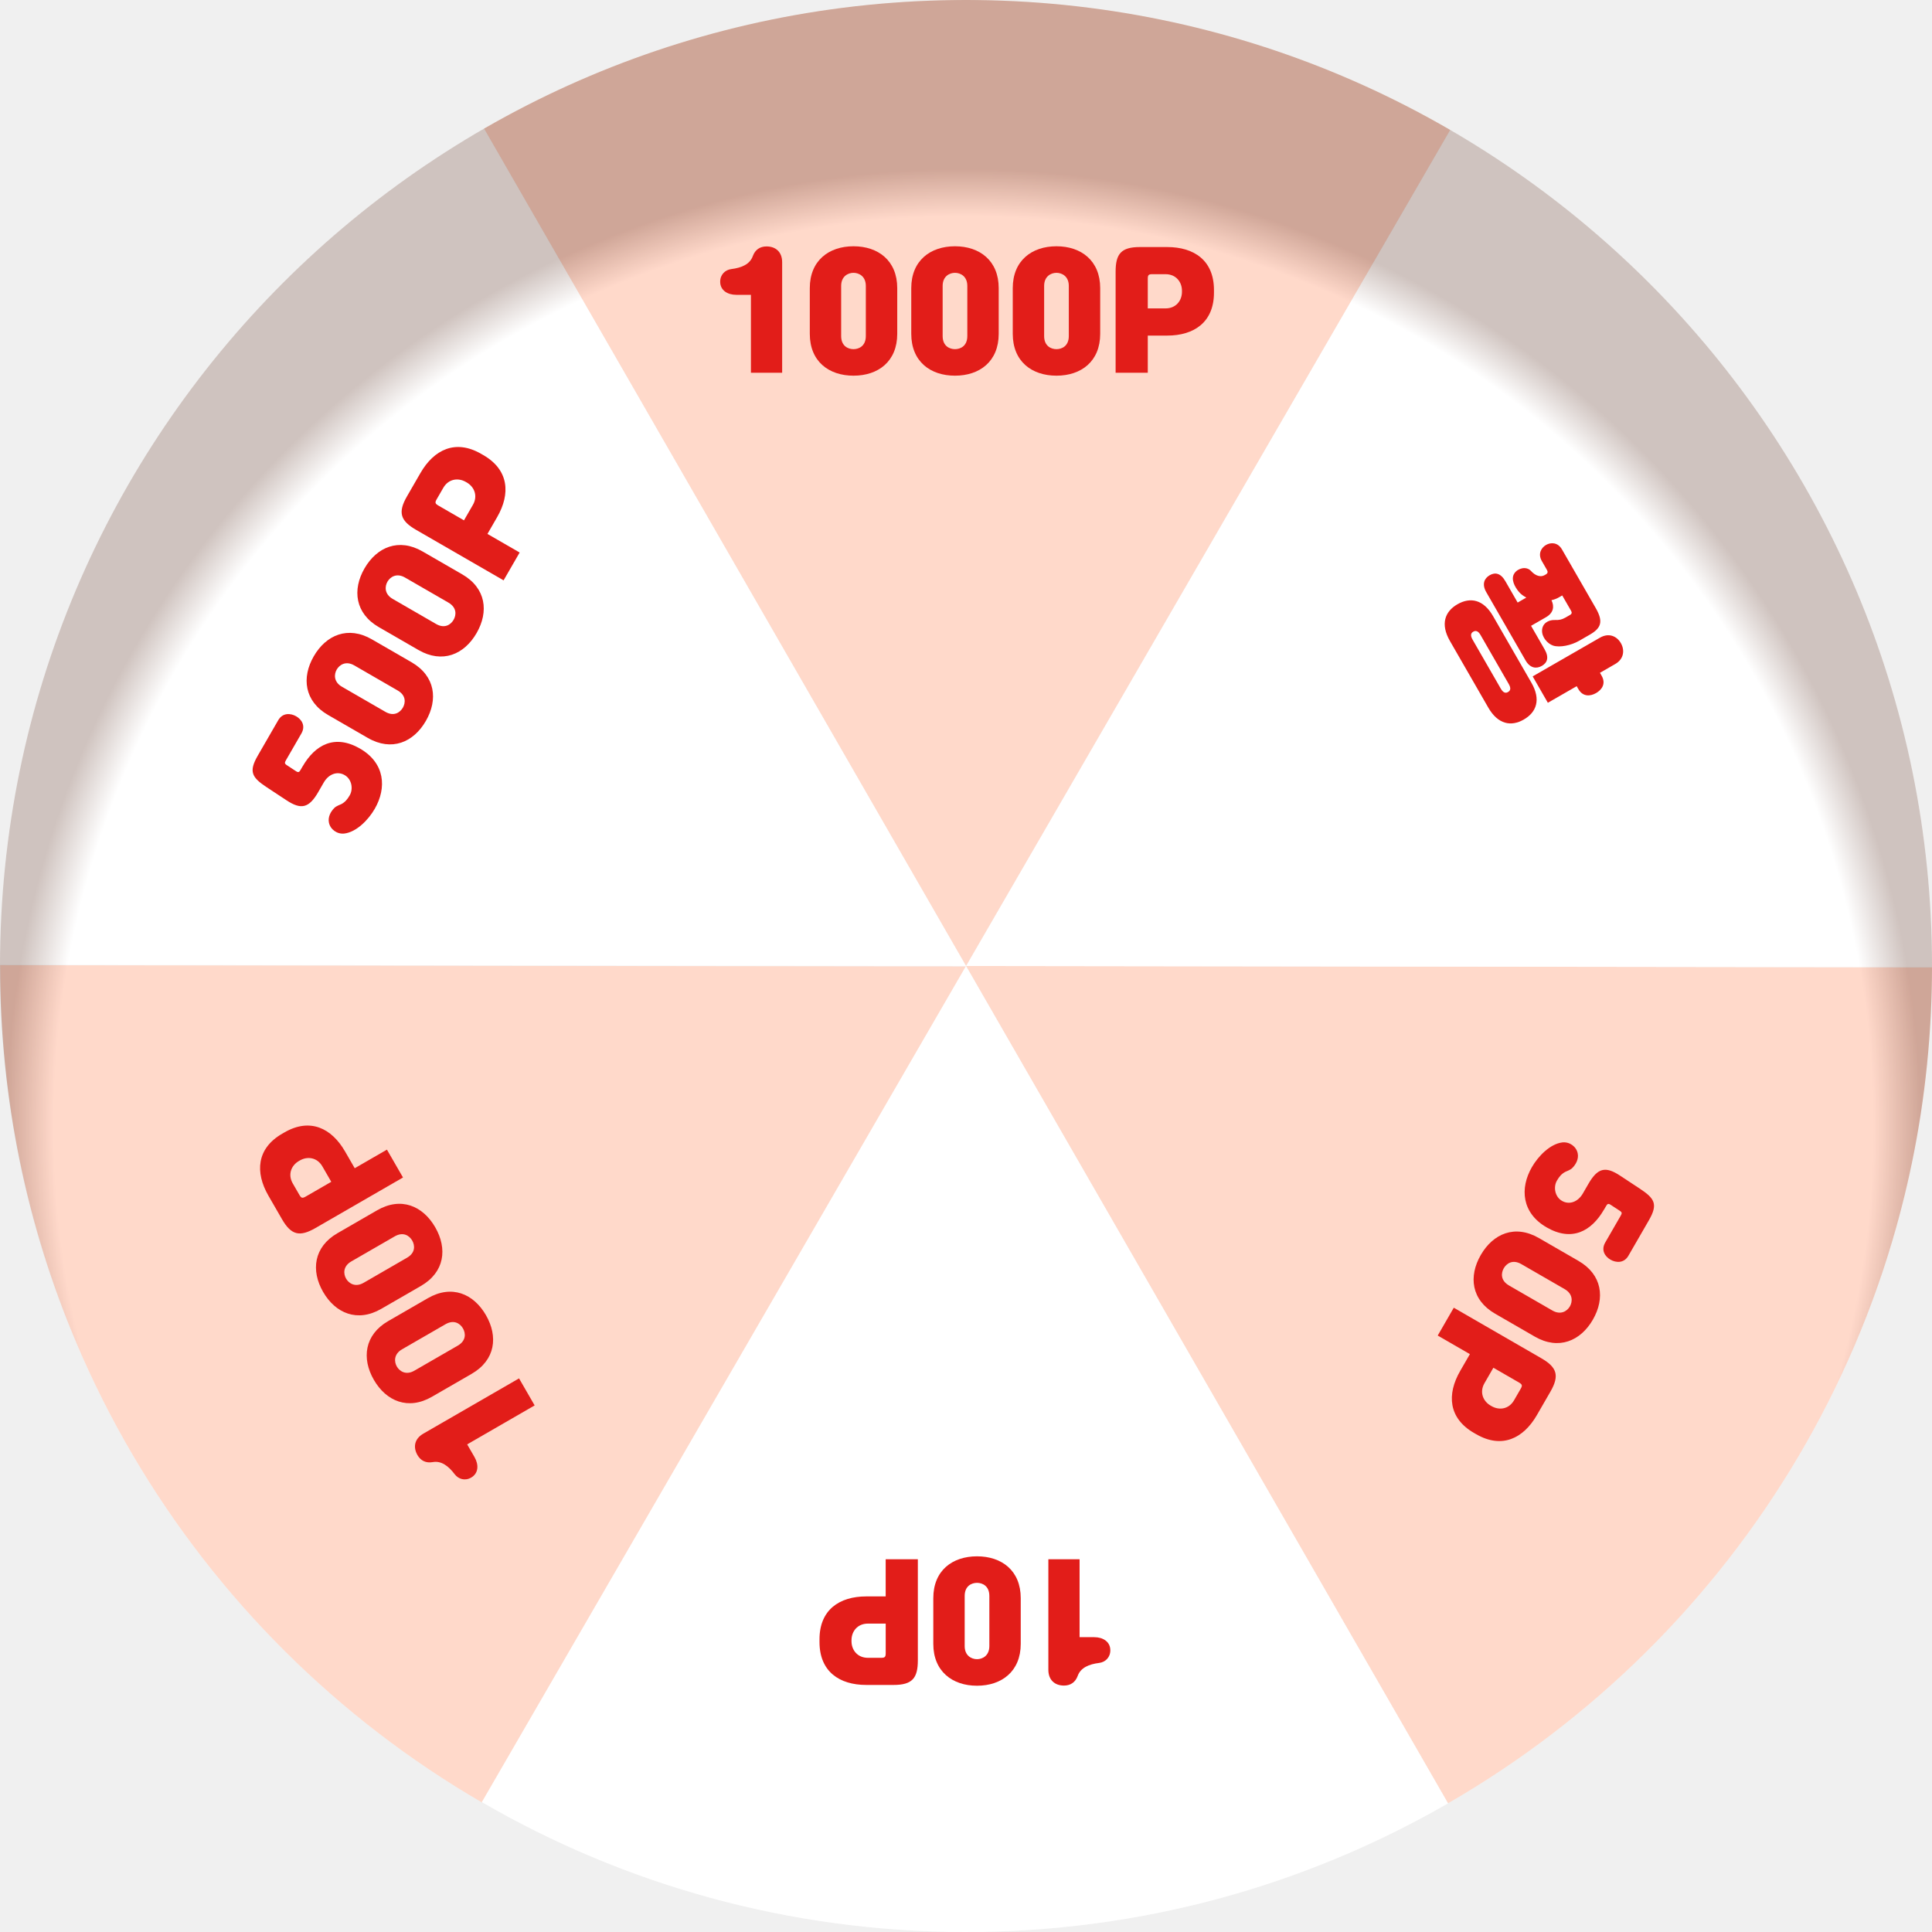
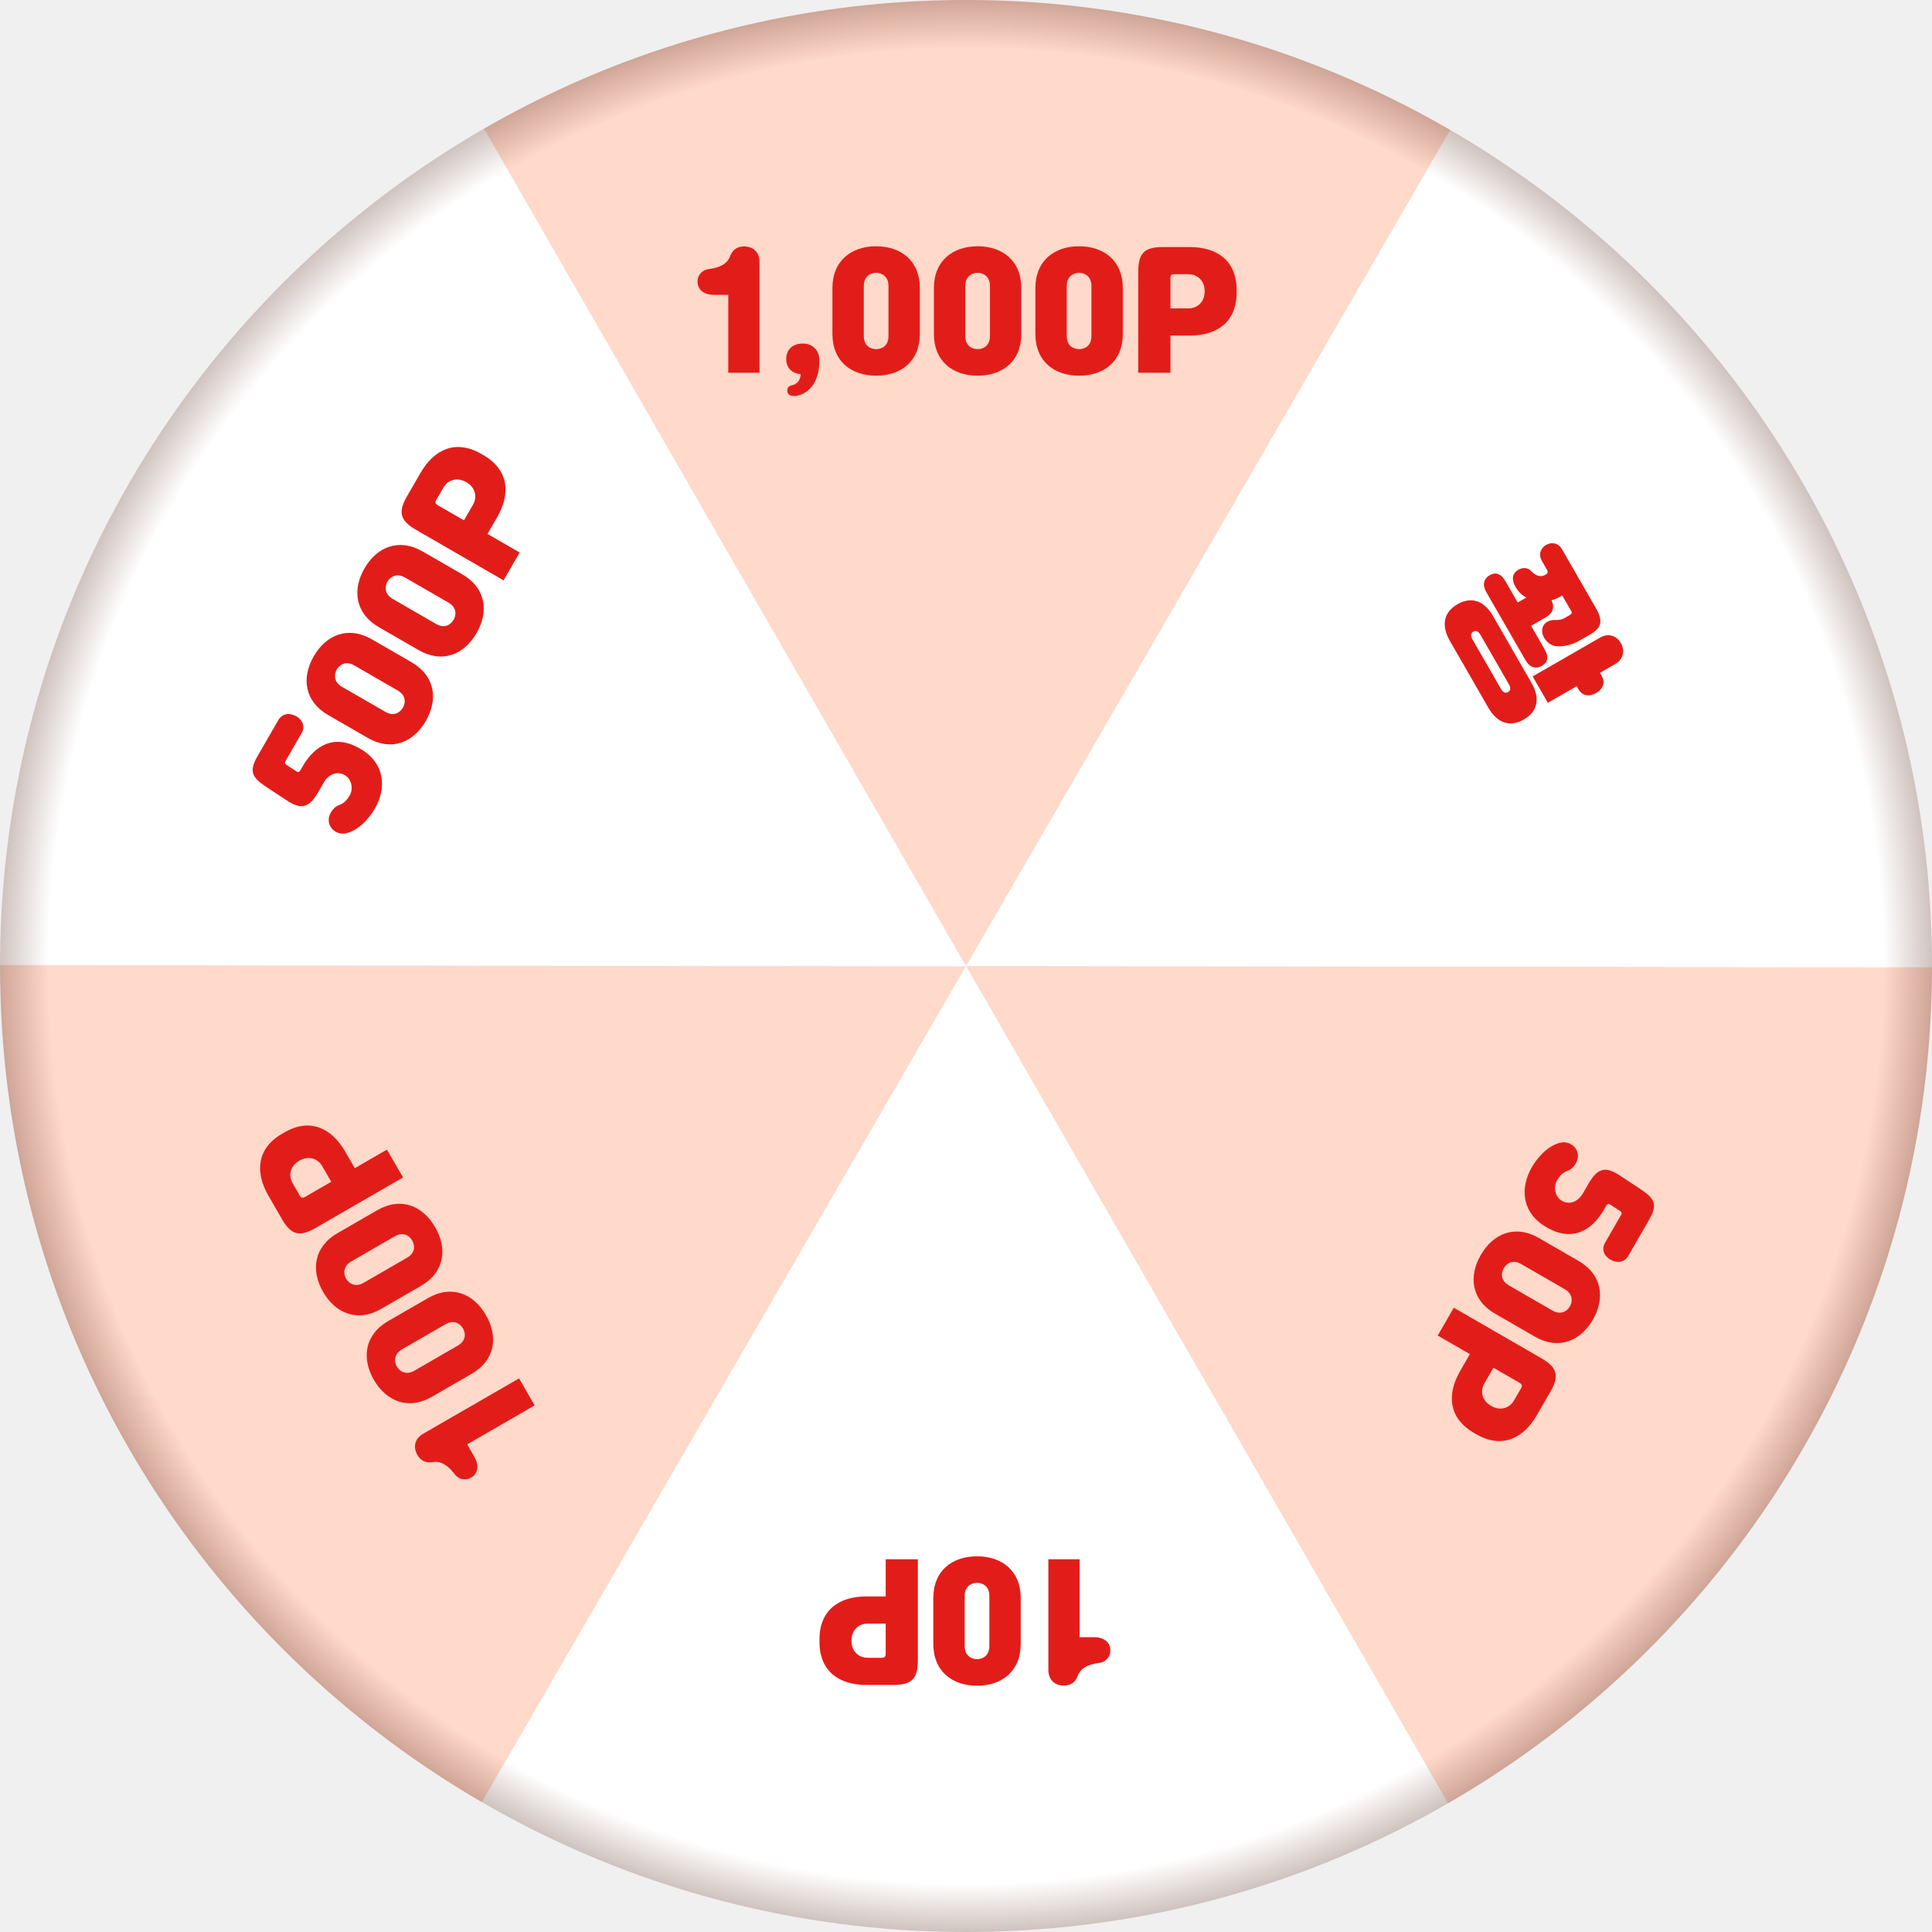
- <svg xmlns="http://www.w3.org/2000/svg" viewBox="0 0 719 719">
+ <svg xmlns="http://www.w3.org/2000/svg" viewBox="0 0 1485 1485">
  <defs>
    <style>
      .cls-1 {
        fill: url(#radial-gradient);
        mix-blend-mode: multiply;
        opacity: .3;
      }

      .cls-2 {
        fill: #ffd9ca;
      }

      .cls-3 {
        isolation: isolate;
      }

      .cls-4 {
        fill: #e21d19;
      }

      .cls-5 {
        fill: #fff;
      }
    </style>
-     <radialGradient id="radial-gradient" cx="-226.86" cy="14270.86" fx="-226.86" fy="14270.86" r="742.5" gradientTransform="translate(249.66 7269.09) rotate(-180) scale(.48)" gradientUnits="userSpaceOnUse">
+     <radialGradient id="radial-gradient" cx="-3248.66" cy="5307.97" fx="-3248.66" fy="5307.97" r="742.5" gradientTransform="translate(3991.16 -4565.47)" gradientUnits="userSpaceOnUse">
      <stop offset=".95" stop-color="#fff" />
      <stop offset="1" stop-color="#5e3527" />
    </radialGradient>
  </defs>
  <g class="cls-3">
    <g id="Layer_2" data-name="Layer 2">
      <g id="Layer_1-2" data-name="Layer 1">
        <g>
          <g>
            <g>
-               <path class="cls-2" d="M538.87,671.12c107.52-62.02,179.95-178.1,180.13-311.15l-359.5-.47,179.37,311.62Z" />
+               <path class="cls-2" d="M1112.97,1386.1c222.07-128.1,371.67-367.84,372.03-642.64l-742.5-.96,370.47,643.6Z" />
              <g>
-                 <path class="cls-4" d="M596.95,450.12c-4.73,8.2-12.04,12.03-21.35,6.66s-10.03-14.58-5.5-22.43c2.38-4.13,6.79-8.62,11.28-9.19,2.68-.33,5.25,1.49,5.77,4.07.44,2.14-.72,4.15-1.99,5.42-.8.81-1.99,1.13-2.67,1.48-1.37.75-2.21,1.74-3.08,3.25-1.34,2.31-.83,5.96,1.89,7.53,2.72,1.57,5.94.41,7.77-2.76l2.06-3.57c3.43-5.94,6.33-6.67,11.82-3.04l7.39,4.87c5.48,3.63,6.73,5.77,3.31,11.7l-7.64,13.23c-1.66,2.87-4.66,2.61-6.67,1.45s-3.62-3.5-1.93-6.42l5.72-9.91c.52-.91.6-1.27-.33-1.87l-3.41-2.23c-.93-.6-1.23-.31-1.75.6l-.67,1.16Z" />
-                 <path class="cls-4" d="M572.7,460.74l14.74,8.51c8.86,5.11,9.94,13.92,5.35,21.87-4.59,7.95-12.76,11.42-21.62,6.3l-14.74-8.51c-8.91-5.14-9.94-13.92-5.35-21.87,4.59-7.95,12.71-11.44,21.62-6.3ZM561.57,478.39l16.15,9.32c3.12,1.8,5.5.23,6.52-1.53s1.19-4.61-1.93-6.42l-16.15-9.32c-3.22-1.86-5.5-.23-6.52,1.53s-1.29,4.56,1.93,6.41Z" />
-                 <path class="cls-4" d="M547.02,503.94l-11.97-6.91,5.98-10.36,32.55,18.79c5.79,3.34,6.9,6.4,3.42,12.44l-5.05,8.75c-5.03,8.7-13.04,12.6-22.55,7.11l-.86-.49c-9.51-5.49-10.15-14.38-5.12-23.08l3.6-6.24ZM555.77,509l-3.31,5.74c-1.95,3.37-.53,6.74,2.28,8.36l.35.2c2.82,1.63,6.44,1.17,8.38-2.2l2.47-4.28c.67-1.16.59-1.6-.62-2.3l-9.56-5.52Z" />
+                 <path class="cls-4" d="M1232.92,929.65c-9.78,16.94-24.88,24.85-44.1,13.75-19.22-11.1-20.72-30.11-11.36-46.32,4.92-8.52,14.03-17.81,23.29-18.98,5.53-.69,10.84,3.07,11.91,8.4.92,4.41-1.48,8.57-4.11,11.2-1.66,1.67-4.12,2.33-5.5,3.06-2.83,1.55-4.57,3.6-6.37,6.71-2.76,4.78-1.71,12.32,3.9,15.56,5.61,3.24,12.26.84,16.04-5.7l4.26-7.38c7.08-12.26,13.08-13.78,24.41-6.28l15.26,10.06c11.32,7.51,13.91,11.91,6.83,24.17l-15.78,27.33c-3.42,5.92-9.62,5.39-13.78,2.99-4.16-2.4-7.47-7.22-3.99-13.25l11.82-20.47c1.08-1.87,1.23-2.61-.68-3.86l-7.03-4.61c-1.91-1.24-2.54-.64-3.62,1.23l-1.38,2.39Z" />
+                 <path class="cls-4" d="M1182.84,951.59l30.45,17.58c18.29,10.56,20.53,28.76,11.05,45.18-9.48,16.42-26.36,23.58-44.65,13.02l-30.45-17.58c-18.39-10.62-20.53-28.76-11.05-45.18,9.48-16.42,26.26-23.64,44.65-13.02ZM1159.85,988.06l33.36,19.26c6.44,3.72,11.37.47,13.47-3.17,2.1-3.64,2.45-9.53-3.99-13.25l-33.36-19.26c-6.65-3.84-11.37-.47-13.47,3.17s-2.66,9.41,3.99,13.25Z" />
+                 <path class="cls-4" d="M1129.8,1040.83l-24.73-14.28,12.36-21.41,67.24,38.82c11.95,6.9,14.26,13.22,7.06,25.69l-10.44,18.08c-10.38,17.98-26.94,26.02-46.58,14.68l-1.77-1.02c-19.64-11.34-20.96-29.7-10.58-47.67l7.44-12.89ZM1147.88,1051.27l-6.84,11.85c-4.02,6.96-1.1,13.91,4.72,17.27l.73.42c5.82,3.36,13.3,2.41,17.32-4.55l5.1-8.83c1.38-2.39,1.22-3.31-1.27-4.75l-19.74-11.4Z" />
              </g>
            </g>
            <g>
-               <path class="cls-2" d="M179.42,670.82l180.18-311.15L.1,359.2c-.17,133.05,71.96,249.31,179.32,311.62Z" />
+               <path class="cls-2" d="M370.56,1385.49l372.14-642.64L.2,741.89c-.36,274.8,148.63,514.93,370.36,643.6Z" />
              <g>
-                 <path class="cls-4" d="M155.36,541.51c-1.68-2.92-1.14-6.05,2.18-7.97l35.62-20.57,5.81,10.06-25.11,14.5,2.73,4.73c1.63,2.82,1.53,6.02-1.23,7.62-2.31,1.34-4.75.6-6.17-1.27-2.26-2.99-4.94-5.07-8.16-4.48-2.5.44-4.46-.51-5.68-2.63Z" />
-                 <path class="cls-4" d="M175.49,511.3l-14.74,8.51c-8.86,5.11-17.03,1.65-21.62-6.3-4.59-7.95-3.5-16.76,5.35-21.87l14.74-8.51c8.91-5.14,17.03-1.65,21.62,6.3,4.59,7.95,3.56,16.73-5.35,21.87ZM165.77,492.83l-16.15,9.32c-3.12,1.8-2.95,4.65-1.93,6.42,1.02,1.76,3.4,3.34,6.52,1.53l16.15-9.32c3.22-1.86,2.95-4.65,1.93-6.42-1.02-1.76-3.3-3.39-6.52-1.53Z" />
-                 <path class="cls-4" d="M156.61,478.59l-14.74,8.51c-8.86,5.11-17.03,1.65-21.62-6.3-4.59-7.95-3.51-16.76,5.35-21.87l14.74-8.51c8.91-5.14,17.03-1.65,21.62,6.3,4.59,7.95,3.56,16.73-5.35,21.87ZM146.88,460.13l-16.15,9.32c-3.12,1.8-2.95,4.65-1.93,6.41s3.4,3.34,6.52,1.54l16.15-9.33c3.22-1.86,2.95-4.65,1.93-6.41-1.02-1.76-3.3-3.39-6.52-1.53Z" />
-                 <path class="cls-4" d="M132.03,434.75l11.97-6.91,5.98,10.37-32.55,18.79c-5.79,3.34-9,2.78-12.48-3.26l-5.05-8.75c-5.03-8.7-4.39-17.59,5.12-23.08l.85-.49c9.51-5.49,17.53-1.6,22.55,7.11l3.6,6.24ZM123.28,439.81l-3.31-5.74c-1.95-3.37-5.57-3.83-8.38-2.2l-.35.2c-2.82,1.63-4.23,4.99-2.28,8.36l2.47,4.28c.67,1.16,1.09,1.31,2.3.62l9.56-5.52Z" />
+                 <path class="cls-4" d="M320.88,1118.41c-3.48-6.03-2.36-12.49,4.5-16.45l73.58-42.48,12,20.78-51.86,29.94,5.64,9.77c3.36,5.82,3.17,12.44-2.55,15.74-4.78,2.76-9.82,1.23-12.74-2.62-4.67-6.17-10.2-10.46-16.84-9.26-5.16.9-9.2-1.06-11.72-5.42Z" />
+                 <path class="cls-4" d="M362.45,1056.02l-30.45,17.58c-18.29,10.56-35.17,3.4-44.65-13.02-9.48-16.42-7.24-34.62,11.05-45.18l30.45-17.58c18.39-10.62,35.17-3.4,44.65,13.02,9.48,16.42,7.34,34.56-11.05,45.18ZM342.37,1017.88l-33.36,19.26c-6.44,3.72-6.09,9.61-3.99,13.25,2.1,3.64,7.03,6.89,13.47,3.17l33.36-19.26c6.65-3.84,6.09-9.61,3.99-13.25-2.1-3.64-6.82-7.01-13.47-3.17Z" />
+                 <path class="cls-4" d="M323.45,988.47l-30.45,17.58c-18.29,10.56-35.17,3.4-44.65-13.02-9.48-16.42-7.24-34.62,11.05-45.18l30.45-17.58c18.39-10.62,35.17-3.4,44.65,13.02,9.48,16.42,7.34,34.56-11.05,45.18ZM303.37,950.33l-33.36,19.26c-6.44,3.72-6.09,9.61-3.99,13.25s7.03,6.89,13.47,3.17l33.36-19.26c6.65-3.84,6.09-9.61,3.99-13.25-2.1-3.64-6.82-7.01-13.47-3.17Z" />
+                 <path class="cls-4" d="M272.7,897.92l24.73-14.28,12.36,21.41-67.24,38.82c-11.95,6.9-18.58,5.74-25.78-6.73l-10.44-18.08c-10.38-17.98-9.06-36.34,10.58-47.67l1.77-1.02c19.64-11.34,36.2-3.3,46.58,14.68l7.44,12.88ZM254.61,908.36l-6.84-11.85c-4.02-6.96-11.5-7.91-17.31-4.55l-.73.42c-5.82,3.36-8.74,10.31-4.71,17.27l5.1,8.83c1.38,2.39,2.26,2.71,4.75,1.27l19.74-11.4Z" />
              </g>
            </g>
            <g>
-               <path class="cls-5" d="M538.85,671.07l-179.35-311.57-180.15,311.1,180.15-311.1-180.18,311.15c52.84,30.67,114.22,48.26,179.72,48.35,65.49.08,126.92-17.35,179.84-47.88l-179.37-311.62,179.35,311.57Z" />
+               <path class="cls-5" d="M1112.92,1386l-370.42-643.5-372.08,642.54,372.08-642.54-372.14,642.64c109.14,63.34,235.91,99.68,371.18,99.86,135.27.18,262.13-35.84,371.44-98.9l-370.47-643.6,370.42,643.5Z" />
              <g>
-                 <path class="cls-4" d="M395.96,627.29c-3.37,0-5.81-2.03-5.81-5.87v-41.13s11.62,0,11.62,0v28.99s5.46,0,5.46,0c3.25,0,5.98,1.69,5.98,4.88,0,2.67-1.86,4.42-4.18,4.71-3.72.46-6.86,1.74-7.96,4.82-.87,2.38-2.67,3.6-5.11,3.6Z" />
-                 <path class="cls-4" d="M379.87,594.76v17.02c0,10.23-7.09,15.57-16.27,15.57-9.18,0-16.27-5.35-16.27-15.57v-17.02c0-10.28,7.09-15.57,16.27-15.57,9.18,0,16.27,5.29,16.27,15.57ZM359.01,593.94v18.65c0,3.6,2.56,4.88,4.59,4.88,2.03,0,4.59-1.28,4.59-4.88v-18.65c0-3.72-2.56-4.88-4.59-4.88-2.03,0-4.59,1.16-4.59,4.88Z" />
-                 <path class="cls-4" d="M329.61,594.12v-13.83s11.97,0,11.97,0v37.59c0,6.68-2.09,9.18-9.06,9.18h-10.11c-10.05,0-17.43-5-17.43-15.98v-.99c0-10.98,7.38-15.98,17.43-15.98h7.2ZM329.61,604.23h-6.62c-3.89,0-6.1,2.91-6.1,6.16v.41c0,3.25,2.21,6.16,6.1,6.16h4.94c1.34,0,1.68-.29,1.69-1.69v-11.04Z" />
+                 <path class="cls-4" d="M817.81,1295.59c-6.96,0-12-4.2-12-12.12v-84.96s24,0,24,0v59.88s11.28,0,11.28,0c6.72,0,12.36,3.48,12.36,10.08,0,5.52-3.84,9.12-8.64,9.72-7.68.96-14.16,3.6-16.44,9.96-1.8,4.92-5.52,7.44-10.56,7.44Z" />
+                 <path class="cls-4" d="M784.57,1228.39v35.16c0,21.12-14.64,32.16-33.6,32.16-18.96,0-33.6-11.04-33.6-32.16v-35.16c0-21.24,14.64-32.16,33.6-32.16,18.96,0,33.6,10.92,33.6,32.16ZM741.49,1226.71v38.52c0,7.44,5.28,10.08,9.48,10.08,4.2,0,9.48-2.64,9.48-10.08v-38.52c0-7.68-5.28-10.08-9.48-10.08-4.2,0-9.48,2.4-9.48,10.08Z" />
+                 <path class="cls-4" d="M680.77,1227.07v-28.56s24.72,0,24.72,0v77.64c0,13.8-4.32,18.96-18.72,18.96h-20.88c-20.76,0-36-10.32-36-33v-2.04c0-22.68,15.24-33,36-33h14.88ZM680.77,1247.95h-13.68c-8.04,0-12.6,6-12.6,12.72v.84c0,6.72,4.56,12.72,12.6,12.72h10.2c2.76,0,3.48-.6,3.48-3.48v-22.8Z" />
              </g>
            </g>
            <g>
-               <path class="cls-5" d="M719,359.97c.17-133.05-71.96-249.31-179.32-311.62l-180.18,311.15,359.5.47Z" />
-               <path class="cls-4" d="M595.46,237.3c3.27-1.88,6.24-.57,7.75,2.04,1.51,2.62,1.13,5.92-2.09,7.77l-5.69,3.28.61,1.06c1.77,3.07-.03,5.31-2.04,6.47-2.06,1.19-4.88,1.54-6.62-1.49l-.61-1.06-10.73,6.17-5.65-9.82,25.08-14.43ZM582.43,229.92l1.81-1.04c.81-.46.8-.93.4-1.64l-3.25-5.64-1.31.75c-.81.46-1.75.81-2.7,1.02,1.15,2.35.77,4.72-2.05,6.34l-5.54,3.19,5.04,8.76c1.74,3.02,1,4.99-1.02,6.15-2.01,1.16-4.37.91-6.08-2.06l-14.61-25.38c-1.71-2.97-.74-5.14,1.27-6.3,2.01-1.16,4.09-.81,5.83,2.21l4.58,7.96,3.22-1.85c-1.08-.59-2.08-1.28-2.81-2.2-1.45-1.71-3.11-4.71-1.6-6.86,1.27-1.87,4.39-2.73,6.14-.86,1.7,1.9,3.65,2.39,5.06,1.58l.45-.26c.81-.46.83-1.01.42-1.72l-1.88-3.27c-1.54-2.67-.24-4.96,1.57-6,1.76-1.01,4.36-1.04,5.93,1.68l12.55,21.8c2.96,5.14,1.98,7.51-2.25,9.94l-3.93,2.26c-2.92,1.68-7.21,2.61-9.71,1.77-2.02-.71-4.19-3.08-4.08-5.69.11-2.48,2.24-3.91,4.77-3.82,1.64.06,2.64-.18,3.75-.82ZM569.92,254.08c3.62,6.29,1.89,10.98-2.84,13.7-4.68,2.7-9.6,1.84-13.22-4.46l-14.26-24.77c-3.62-6.29-1.89-10.98,2.79-13.67,4.73-2.72,9.65-1.87,13.27,4.43l14.26,24.77ZM558.52,256.28c.96,1.66,1.87,1.74,2.68,1.27.86-.49,1.25-1.32.29-2.98l-10.49-18.23c-.96-1.66-1.87-1.74-2.73-1.25-.81.46-1.2,1.29-.24,2.96l10.49,18.23Z" />
+               <path class="cls-5" d="M1485,743.46c.36-274.8-148.63-514.93-370.36-643.6l-372.14,642.64,742.5.96Z" />
+               <path class="cls-4" d="M1229.84,490.11c6.76-3.89,12.89-1.19,16,4.22,3.11,5.41,2.33,12.23-4.33,16.06l-11.75,6.77,1.26,2.18c3.65,6.34-.06,10.97-4.21,13.36-4.26,2.45-10.08,3.17-13.67-3.07l-1.26-2.18-22.15,12.75-11.67-20.28,51.79-29.81ZM1202.92,474.86l3.74-2.16c1.66-.96,1.66-1.93.82-3.38l-6.7-11.65-2.7,1.56c-1.66.96-3.61,1.66-5.57,2.1,2.38,4.86,1.59,9.74-4.23,13.1l-11.44,6.58,10.42,18.1c3.59,6.24,2.06,10.31-2.1,12.7-4.16,2.4-9.03,1.87-12.56-4.26l-30.17-52.42c-3.53-6.14-1.54-10.61,2.62-13,4.16-2.4,8.45-1.68,12.04,4.56l9.46,16.43,6.66-3.83c-2.22-1.21-4.29-2.65-5.8-4.55-3-3.53-6.43-9.73-3.3-14.16,2.62-3.86,9.08-5.64,12.69-1.77,3.51,3.93,7.55,4.93,10.46,3.26l.94-.54c1.66-.96,1.71-2.09.87-3.55l-3.89-6.76c-3.17-5.51-.49-10.24,3.25-12.39,3.64-2.1,9.01-2.14,12.25,3.47l25.92,45.03c6.11,10.61,4.08,15.51-4.65,20.54l-8.11,4.67c-6.03,3.47-14.9,5.39-20.05,3.65-4.17-1.48-8.65-6.37-8.43-11.76.24-5.12,4.63-8.07,9.86-7.89,3.39.12,5.46-.37,7.75-1.69ZM1177.09,524.76c7.48,13,3.91,22.67-5.86,28.3-9.67,5.57-19.83,3.8-27.31-9.2l-29.45-51.17c-7.48-13-3.91-22.67,5.76-28.24,9.78-5.63,19.93-3.86,27.41,9.14l29.45,51.17ZM1153.55,529.31c1.98,3.43,3.87,3.59,5.53,2.63,1.77-1.02,2.58-2.73.61-6.16l-21.67-37.65c-1.98-3.43-3.87-3.59-5.63-2.57-1.66.96-2.48,2.67-.5,6.1l21.67,37.65Z" />
            </g>
            <g>
-               <path class="cls-2" d="M180.15,47.93l179.35,311.57L539.65,48.4l-180.15,311.1L539.68,48.35C486.84,17.68,425.46.09,359.97,0c-65.49-.08-126.92,17.35-179.84,47.88l179.37,311.62L180.15,47.93Z" />
+               <path class="cls-5" d="M372.03,98.9C149.96,227,.36,466.74,0,741.54l742.5.96L372.03,98.9Z" />
              <g>
-                 <path class="cls-4" d="M285.27,91.71c3.37,0,5.81,2.03,5.81,5.87v41.13s-11.62,0-11.62,0v-28.99h-5.46c-3.25,0-5.98-1.68-5.98-4.88,0-2.67,1.86-4.42,4.18-4.71,3.72-.46,6.86-1.74,7.96-4.82.87-2.38,2.67-3.6,5.11-3.6Z" />
-                 <path class="cls-4" d="M301.37,124.24v-17.02c0-10.23,7.09-15.57,16.27-15.57,9.18,0,16.27,5.35,16.27,15.57v17.02c0,10.28-7.09,15.57-16.27,15.57-9.18,0-16.27-5.29-16.27-15.57ZM322.22,125.06v-18.65c0-3.6-2.56-4.88-4.59-4.88s-4.59,1.28-4.59,4.88v18.65c0,3.72,2.56,4.88,4.59,4.88s4.59-1.16,4.59-4.88Z" />
-                 <path class="cls-4" d="M339.13,124.24v-17.02c0-10.23,7.09-15.57,16.27-15.57,9.18,0,16.27,5.35,16.27,15.57v17.02c0,10.28-7.09,15.57-16.27,15.57-9.18,0-16.27-5.29-16.27-15.57ZM359.99,125.06v-18.65c0-3.6-2.56-4.88-4.59-4.88s-4.59,1.28-4.59,4.88v18.65c0,3.72,2.56,4.88,4.59,4.88,2.03,0,4.59-1.16,4.59-4.88Z" />
-                 <path class="cls-4" d="M376.9,124.24v-17.02c0-10.23,7.09-15.57,16.27-15.57,9.18,0,16.27,5.35,16.27,15.57v17.02c0,10.28-7.09,15.57-16.27,15.57-9.18,0-16.27-5.29-16.27-15.57ZM397.76,125.06v-18.65c0-3.6-2.56-4.88-4.59-4.88s-4.59,1.28-4.59,4.88v18.65c0,3.72,2.56,4.88,4.59,4.88s4.59-1.16,4.59-4.88Z" />
-                 <path class="cls-4" d="M427.15,124.88v13.83h-11.97s0-37.59,0-37.59c0-6.68,2.09-9.18,9.06-9.18h10.11c10.05,0,17.43,5,17.43,15.98v.99c0,10.98-7.38,15.98-17.43,15.98h-7.2ZM427.15,114.77h6.62c3.89,0,6.1-2.9,6.1-6.16v-.41c0-3.25-2.21-6.16-6.1-6.16h-4.94c-1.34,0-1.68.29-1.68,1.68v11.04Z" />
+                 <path class="cls-4" d="M232.58,589.12c9.78-16.94,24.88-24.85,44.1-13.75,19.23,11.1,20.72,30.11,11.36,46.32-4.92,8.52-14.03,17.81-23.29,18.98-5.52.69-10.84-3.07-11.91-8.4-.92-4.41,1.48-8.57,4.11-11.2,1.66-1.67,4.12-2.33,5.51-3.06,2.83-1.55,4.57-3.6,6.37-6.71,2.76-4.78,1.71-12.32-3.9-15.56-5.61-3.24-12.26-.84-16.04,5.7l-4.26,7.38c-7.08,12.26-13.08,13.78-24.41,6.28l-15.26-10.06c-11.32-7.51-13.91-11.91-6.83-24.17l15.78-27.33c3.42-5.92,9.63-5.39,13.78-2.99,4.16,2.4,7.47,7.22,3.99,13.25l-11.82,20.47c-1.08,1.87-1.23,2.61.68,3.86l7.03,4.62c1.91,1.24,2.54.64,3.62-1.23l1.38-2.39Z" />
+                 <path class="cls-4" d="M282.66,567.18l-30.45-17.58c-18.29-10.56-20.53-28.76-11.05-45.18,9.48-16.42,26.36-23.58,44.65-13.02l30.45,17.58c18.39,10.62,20.53,28.76,11.05,45.18-9.48,16.42-26.26,23.64-44.65,13.02ZM305.65,530.71l-33.36-19.26c-6.44-3.72-11.37-.47-13.47,3.17-2.1,3.64-2.45,9.53,3.99,13.25l33.36,19.26c6.65,3.84,11.37.47,13.47-3.17,2.1-3.64,2.66-9.41-3.99-13.25Z" />
+                 <path class="cls-4" d="M321.66,499.63l-30.45-17.58c-18.29-10.56-20.53-28.76-11.05-45.18,9.48-16.42,26.36-23.58,44.65-13.02l30.45,17.58c18.39,10.62,20.53,28.76,11.05,45.18-9.48,16.42-26.26,23.64-44.65,13.02ZM344.65,463.16l-33.36-19.26c-6.44-3.72-11.37-.47-13.47,3.17-2.1,3.64-2.45,9.53,3.99,13.25l33.36,19.26c6.65,3.84,11.37.47,13.47-3.17,2.1-3.64,2.66-9.41-3.99-13.25Z" />
+                 <path class="cls-4" d="M374.7,410.4l24.73,14.28-12.36,21.41-67.24-38.82c-11.95-6.9-14.26-13.22-7.06-25.69l10.44-18.08c10.38-17.98,26.94-26.02,46.58-14.68l1.77,1.02c19.64,11.34,20.96,29.7,10.58,47.68l-7.44,12.89ZM356.62,399.96l6.84-11.85c4.02-6.96,1.1-13.91-4.72-17.27l-.73-.42c-5.82-3.36-13.29-2.41-17.32,4.55l-5.1,8.83c-1.38,2.39-1.22,3.31,1.27,4.75l19.75,11.4Z" />
              </g>
            </g>
            <g>
-               <path class="cls-5" d="M180.13,47.88C72.61,109.91.17,225.98,0,359.03l359.5.47L180.13,47.88Z" />
+               <path class="cls-2" d="M372.08,99l370.42,643.5L1114.58,99.96l-372.08,642.54L1114.64,99.86C1005.49,36.52,878.73.18,743.46,0c-135.27-.18-262.13,35.84-371.44,98.9l370.47,643.6L372.08,99Z" />
              <g>
-                 <path class="cls-4" d="M112.61,285.24c4.73-8.2,12.04-12.03,21.35-6.66,9.31,5.37,10.03,14.58,5.5,22.43-2.38,4.13-6.79,8.62-11.28,9.19-2.67.33-5.25-1.49-5.77-4.07-.44-2.14.72-4.15,1.99-5.42.8-.81,1.99-1.13,2.67-1.48,1.37-.75,2.21-1.74,3.08-3.25,1.34-2.31.83-5.96-1.89-7.53-2.72-1.57-5.94-.41-7.77,2.76l-2.06,3.57c-3.43,5.94-6.34,6.67-11.82,3.04l-7.39-4.87c-5.48-3.63-6.73-5.77-3.31-11.7l7.64-13.23c1.66-2.87,4.66-2.61,6.67-1.45,2.01,1.16,3.62,3.5,1.93,6.42l-5.72,9.91c-.52.91-.6,1.27.33,1.87l3.41,2.24c.93.6,1.23.31,1.75-.6l.67-1.16Z" />
-                 <path class="cls-4" d="M136.86,274.61l-14.74-8.51c-8.86-5.11-9.94-13.92-5.35-21.87,4.59-7.95,12.76-11.41,21.62-6.3l14.74,8.51c8.91,5.14,9.94,13.92,5.35,21.87-4.59,7.95-12.71,11.44-21.62,6.3ZM147.99,256.96l-16.15-9.33c-3.12-1.8-5.5-.23-6.52,1.53-1.02,1.76-1.19,4.61,1.93,6.41l16.15,9.33c3.22,1.86,5.5.23,6.52-1.53,1.02-1.76,1.29-4.56-1.93-6.41Z" />
-                 <path class="cls-4" d="M155.74,241.91l-14.74-8.51c-8.86-5.11-9.94-13.92-5.35-21.87,4.59-7.95,12.76-11.42,21.62-6.3l14.74,8.51c8.91,5.14,9.94,13.92,5.35,21.87-4.59,7.95-12.71,11.44-21.62,6.3ZM166.87,224.25l-16.15-9.32c-3.12-1.8-5.5-.23-6.52,1.53-1.02,1.76-1.19,4.61,1.93,6.42l16.15,9.33c3.22,1.86,5.5.23,6.52-1.53,1.02-1.76,1.29-4.56-1.93-6.42Z" />
-                 <path class="cls-4" d="M181.42,198.71l11.97,6.91-5.98,10.36-32.55-18.79c-5.79-3.34-6.9-6.4-3.42-12.44l5.05-8.75c5.03-8.7,13.04-12.6,22.55-7.11l.85.49c9.51,5.49,10.15,14.38,5.12,23.08l-3.6,6.24ZM172.67,193.65l3.31-5.74c1.95-3.37.53-6.74-2.28-8.36l-.35-.2c-2.82-1.63-6.44-1.17-8.38,2.2l-2.47,4.28c-.67,1.16-.59,1.6.62,2.3l9.56,5.52Z" />
+                 <path class="cls-4" d="M571.79,189.41c6.96,0,12,4.2,12,12.12v84.96h-24v-59.88s-11.28,0-11.28,0c-6.72,0-12.36-3.48-12.36-10.08,0-5.52,3.84-9.12,8.64-9.72,7.68-.96,14.16-3.6,16.44-9.96,1.8-4.92,5.52-7.44,10.56-7.44Z" />
+                 <path class="cls-4" d="M615.35,287.68v-.12c-6.72-.6-11.04-4.8-11.04-11.64,0-7.32,5.16-11.88,12.72-11.88,7.56,0,12.72,5.28,12.72,12.48v1.08c0,13.92-5.88,22.56-14.28,25.8-2.04.72-4.2,1.2-6.12.96-2.04-.24-4.44-1.32-4.2-4.56.12-1.92,1.2-3.12,3.36-3.6.84-.24,1.56-.36,2.52-.84,2.64-1.44,4.32-4.2,4.32-7.68Z" />
+                 <path class="cls-4" d="M639.83,256.61v-35.16c0-21.12,14.64-32.16,33.6-32.16,18.96,0,33.6,11.04,33.6,32.16v35.16c0,21.24-14.64,32.16-33.6,32.16-18.96,0-33.6-10.92-33.6-32.16ZM682.91,258.29v-38.52c0-7.44-5.28-10.08-9.48-10.08s-9.48,2.64-9.48,10.08v38.52c0,7.68,5.28,10.08,9.48,10.08,4.2,0,9.48-2.4,9.48-10.08Z" />
+                 <path class="cls-4" d="M717.83,256.61v-35.16c0-21.12,14.64-32.16,33.6-32.16,18.96,0,33.6,11.04,33.6,32.16v35.16c0,21.24-14.64,32.16-33.6,32.16-18.96,0-33.6-10.92-33.6-32.16ZM760.91,258.29v-38.52c0-7.44-5.28-10.08-9.48-10.08-4.2,0-9.48,2.64-9.48,10.08v38.52c0,7.68,5.28,10.08,9.48,10.08s9.48-2.4,9.48-10.08Z" />
+                 <path class="cls-4" d="M795.83,256.61v-35.16c0-21.12,14.64-32.16,33.6-32.16,18.96,0,33.6,11.04,33.6,32.16v35.16c0,21.24-14.64,32.16-33.6,32.16-18.96,0-33.6-10.92-33.6-32.16ZM838.91,258.29v-38.52c0-7.44-5.28-10.08-9.48-10.08-4.2,0-9.48,2.64-9.48,10.08v38.52c0,7.68,5.28,10.08,9.48,10.08s9.48-2.4,9.48-10.08Z" />
+                 <path class="cls-4" d="M899.63,257.93v28.56h-24.72v-77.64c0-13.8,4.32-18.96,18.72-18.96h20.88c20.76,0,36,10.32,36,33v2.04c0,22.68-15.24,33-36,33h-14.88ZM899.63,237.05h13.68c8.04,0,12.6-6,12.6-12.72v-.84c0-6.72-4.56-12.72-12.6-12.72h-10.2c-2.76,0-3.48.6-3.48,3.48v22.8Z" />
              </g>
            </g>
          </g>
-           <circle class="cls-1" cx="359.5" cy="359.5" r="359.5" />
+           <path class="cls-1" d="M1485,742.5c0,410.07-332.43,742.5-742.5,742.5C332.43,1485,0,1152.57,0,742.5,0,332.43,332.43,0,742.5,0c410.07,0,742.5,332.43,742.5,742.5Z" />
        </g>
      </g>
    </g>
  </g>
</svg>
